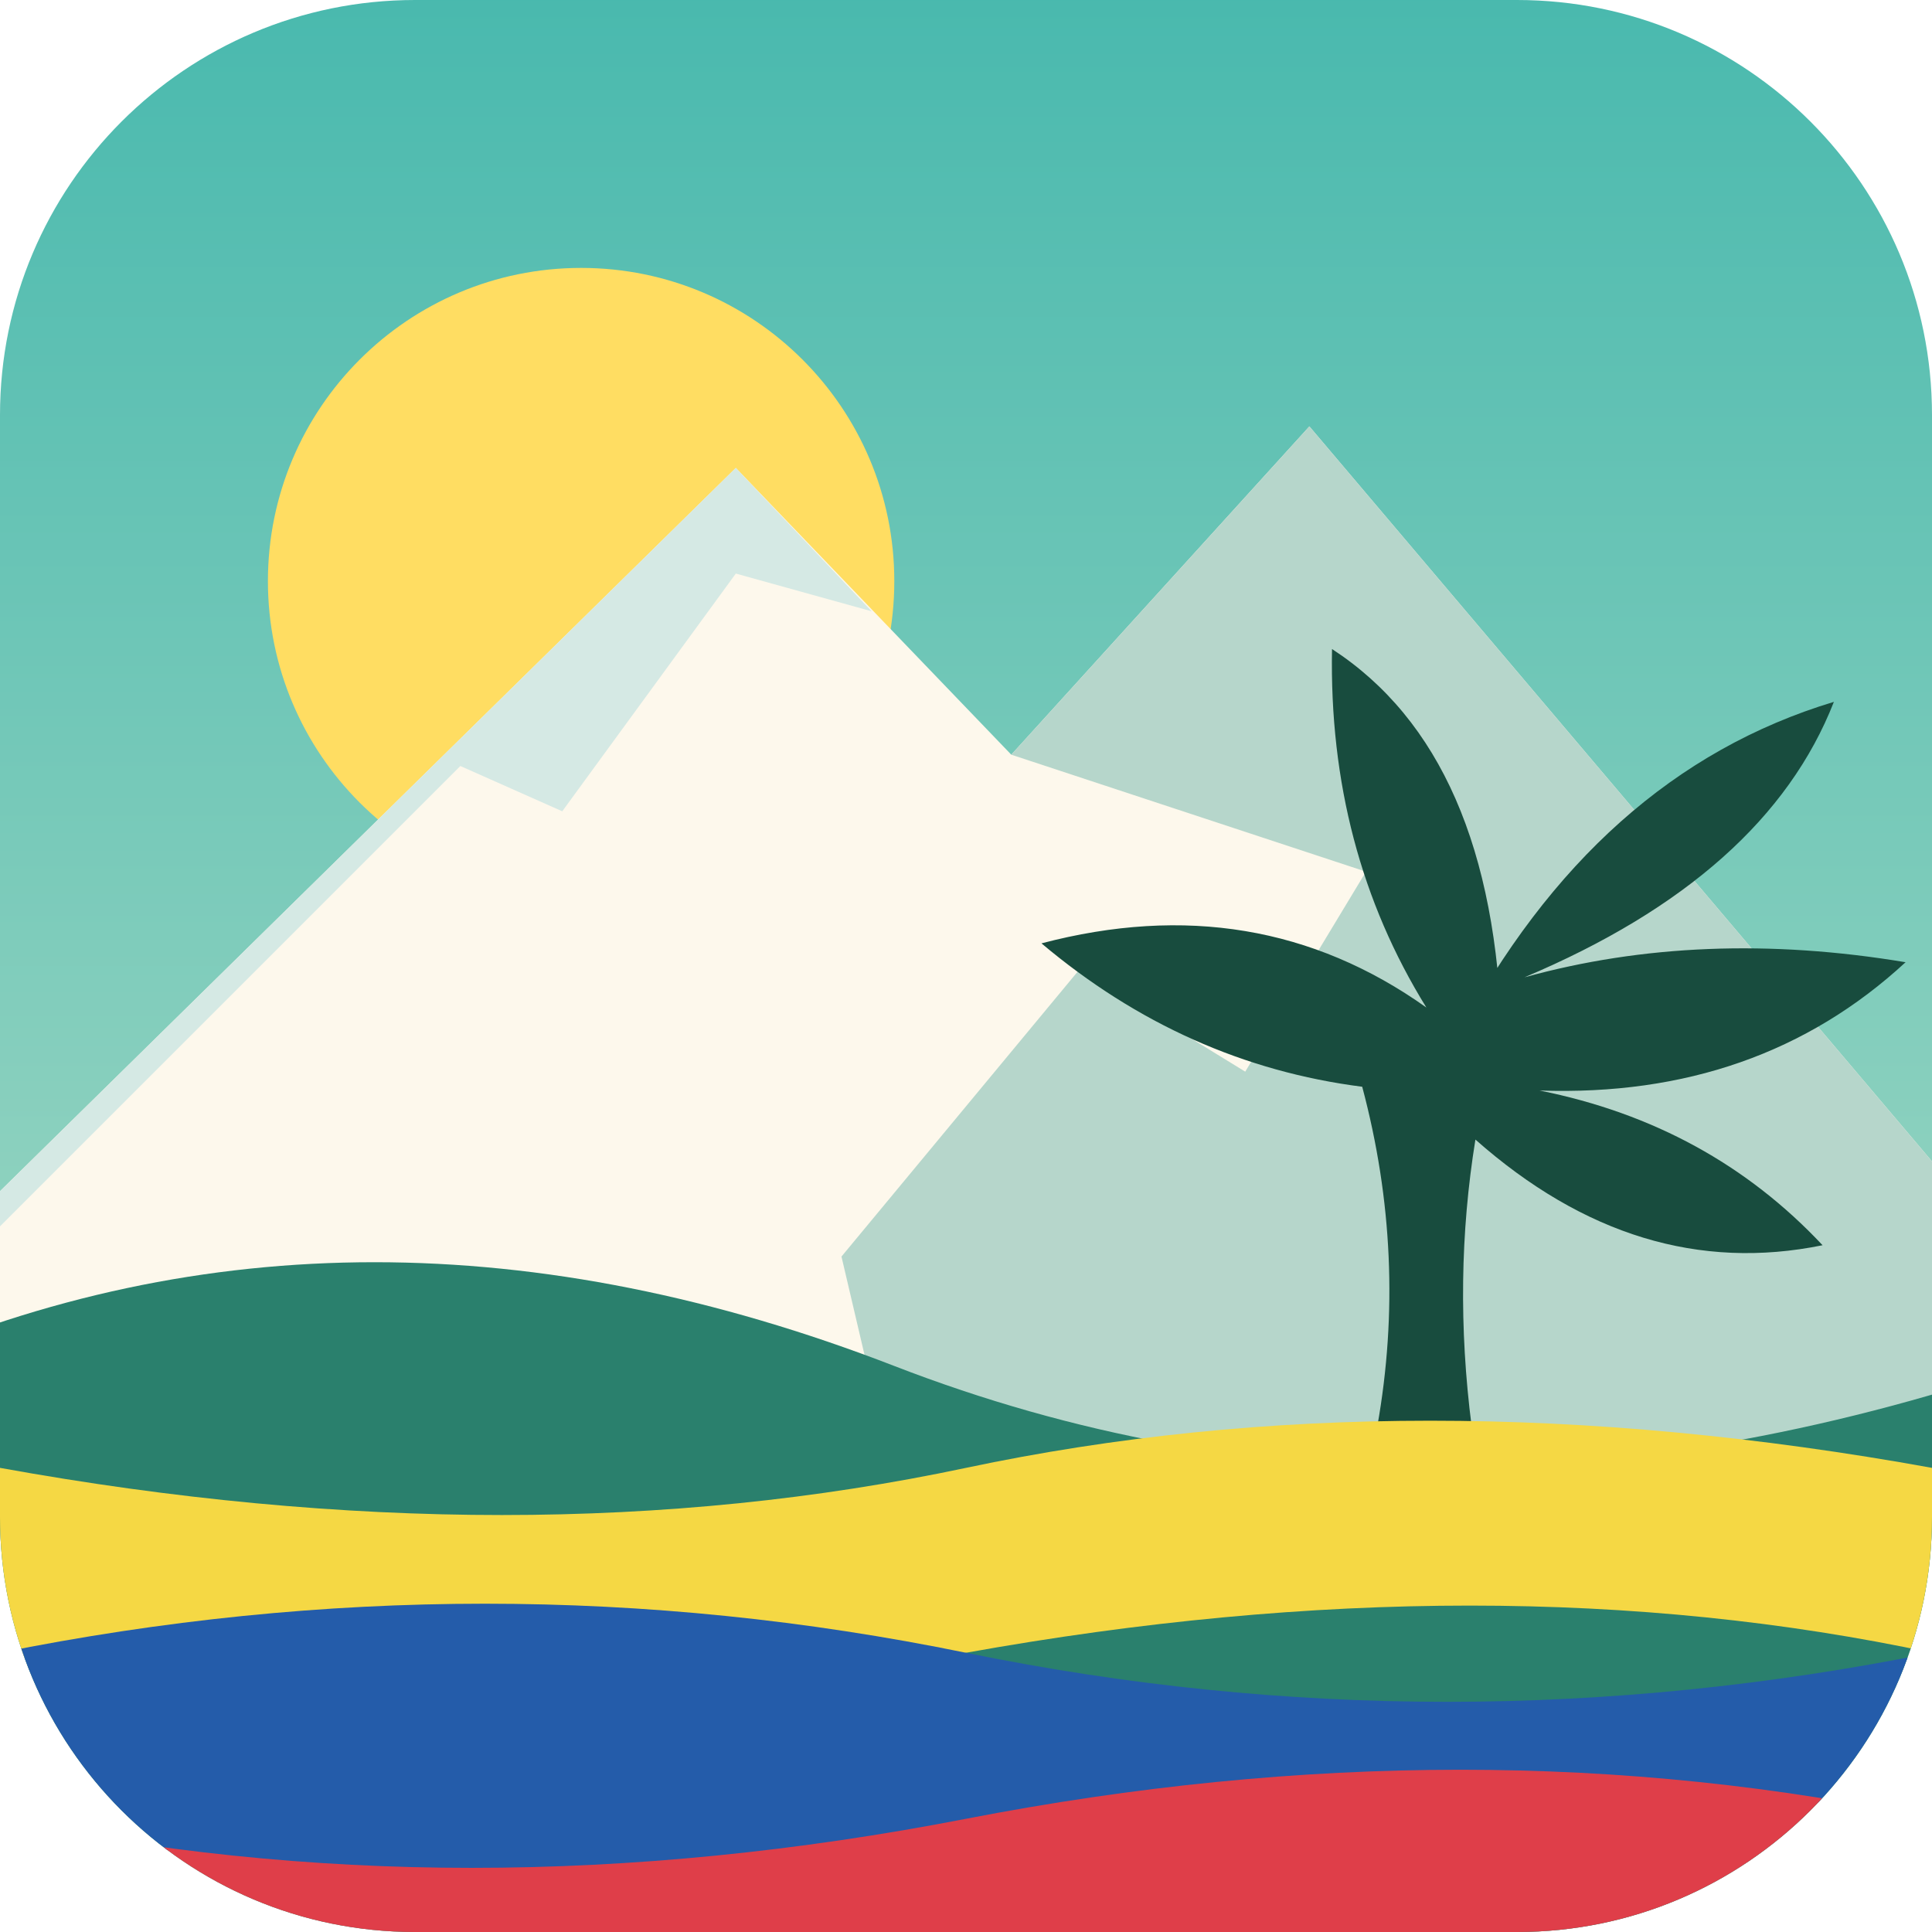
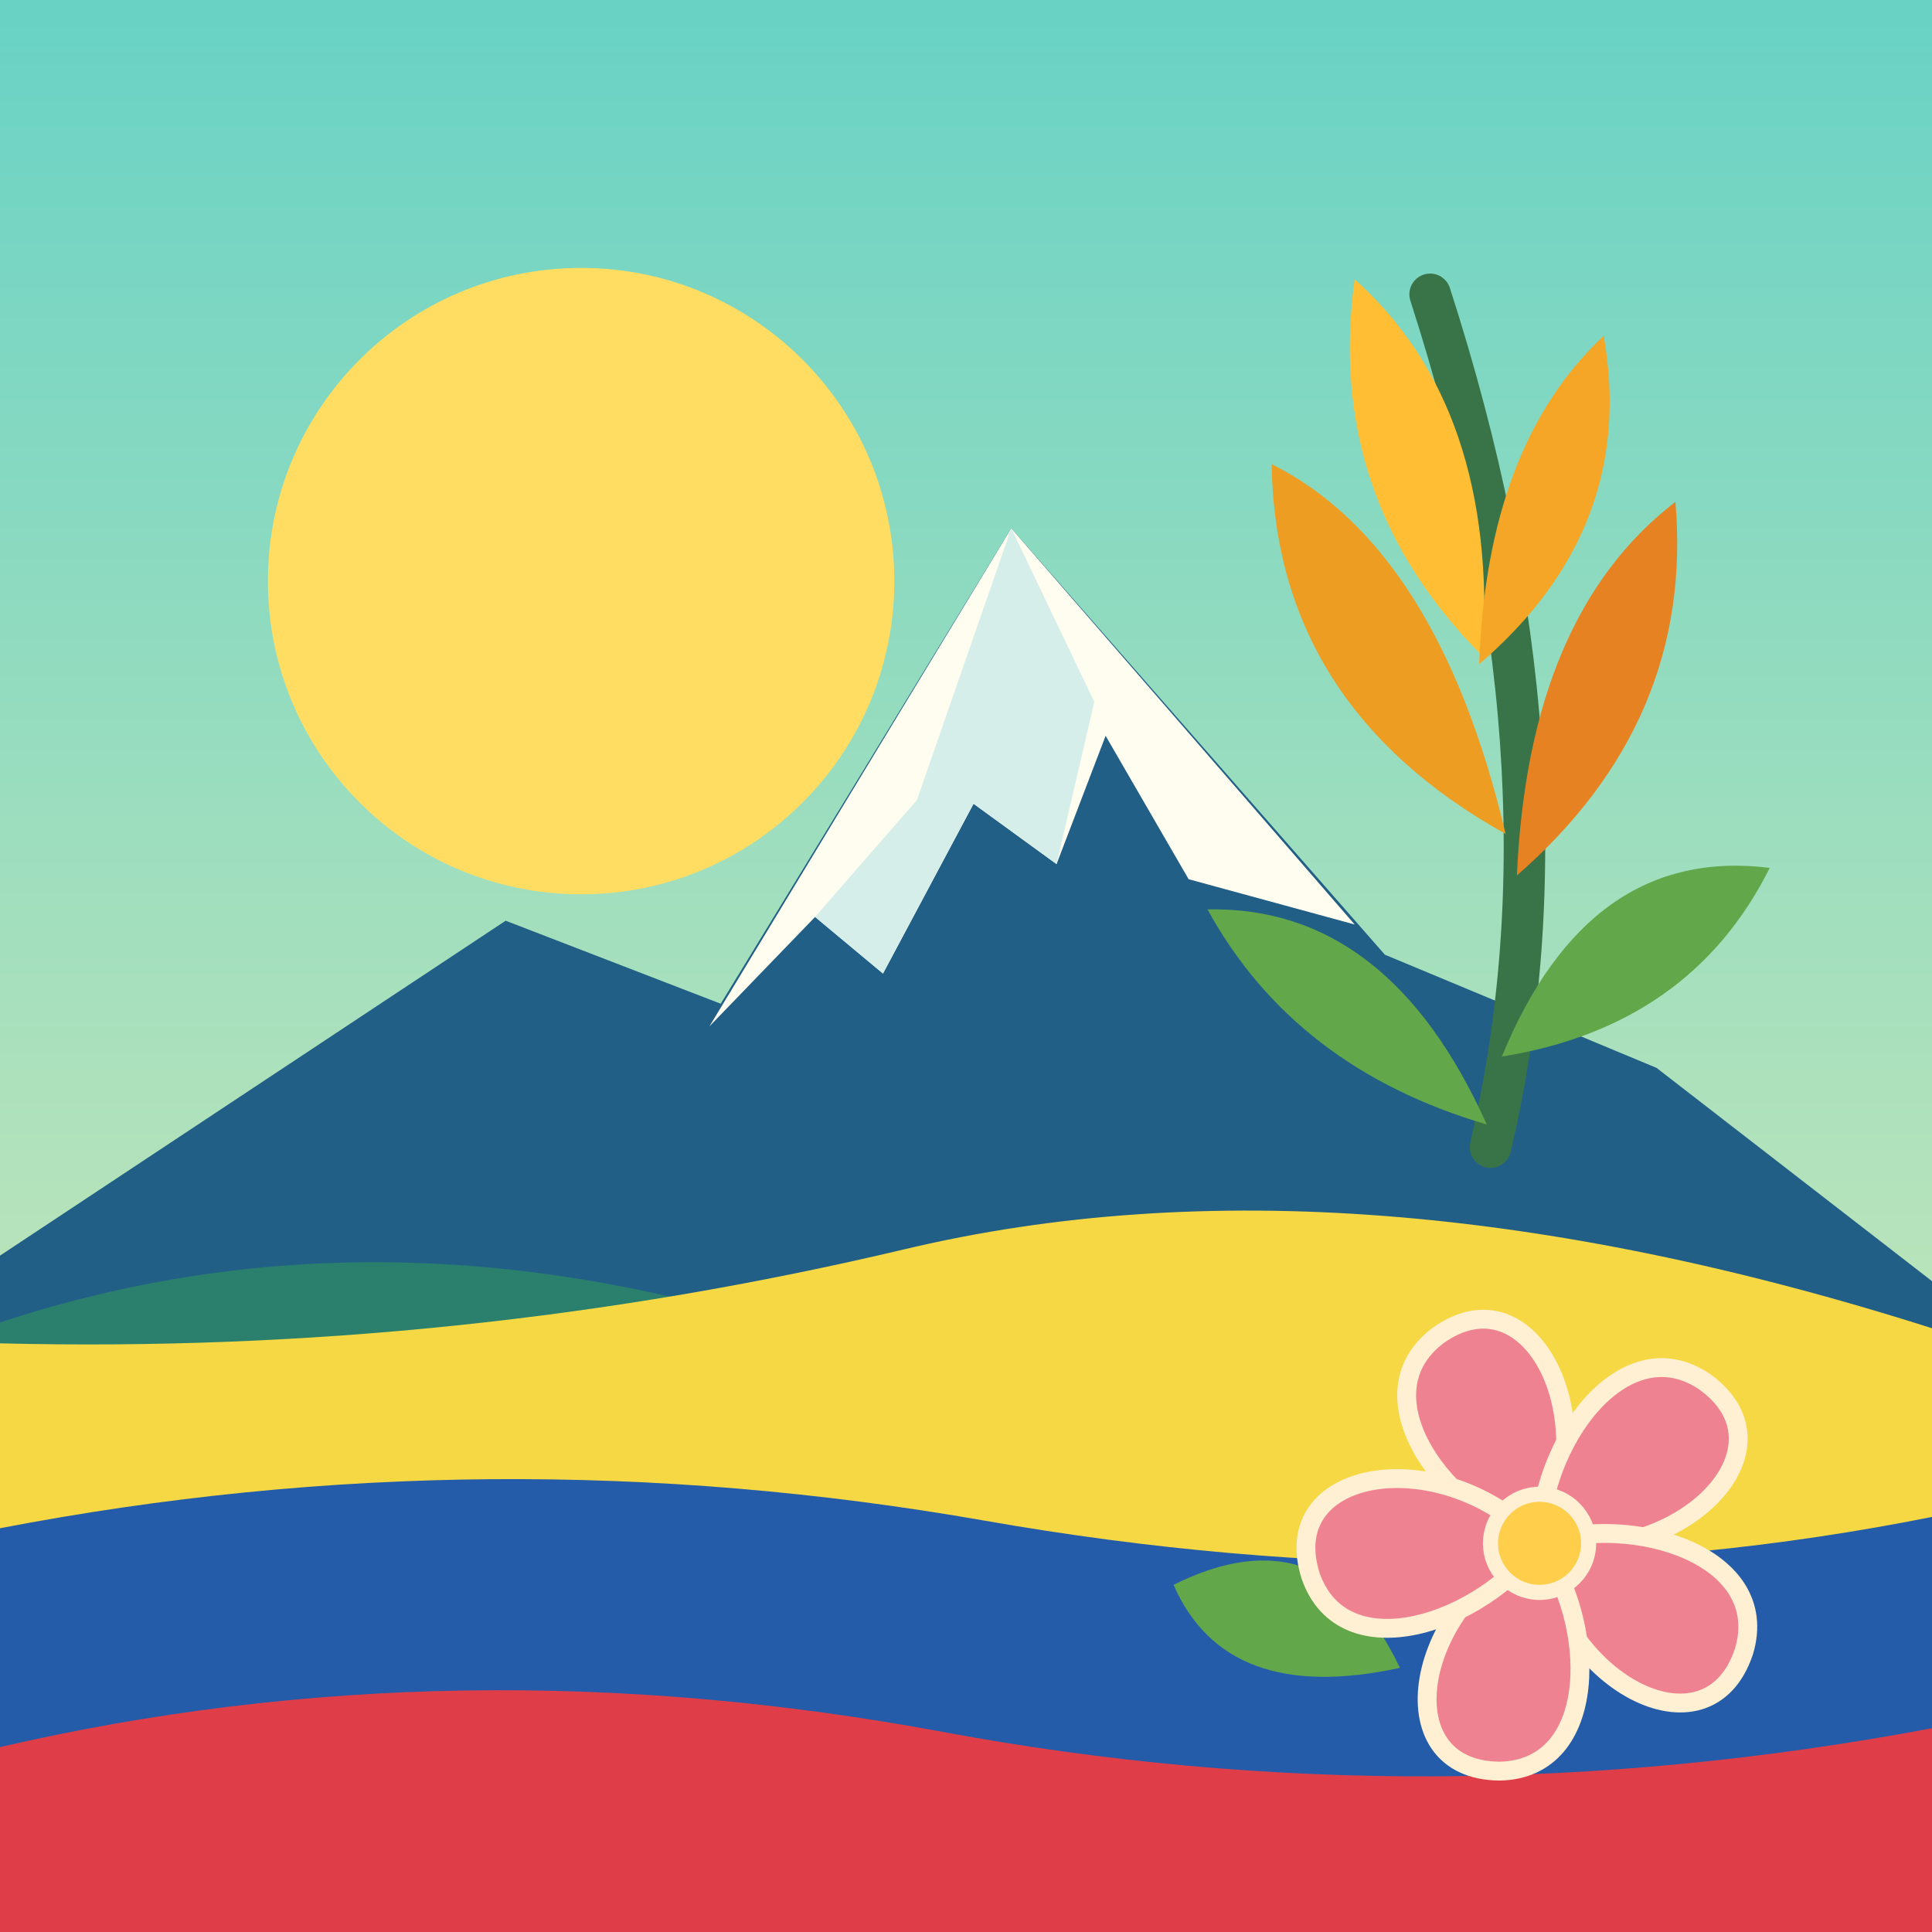
<svg xmlns="http://www.w3.org/2000/svg" viewBox="0 0 512 512" role="img" aria-labelledby="title desc">
  <defs>
    <linearGradient id="sky" x1="0" y1="0" x2="0" y2="1">
-       <stop stop-color="#49b9ae" />
-       <stop offset="1" stop-color="#b7e0c9" />
+       <stop stop-color="#68d2c5" />
+       <stop offset="1" stop-color="#e2edb5" />
    </linearGradient>
    <clipPath id="frame">
-       <rect width="512" height="512" rx="110" />
+       <rect width="512" height="512" />
    </clipPath>
+     <path id="petal" d="M0 0C-25-8-48-39-27-55-2-73 18-32 0 0Z" />
  </defs>
  <g clip-path="url(#frame)">
    <rect width="512" height="512" fill="url(#sky)" />
    <circle cx="154" cy="154" r="83" fill="#ffdd62" />
-     <path d="M-40 355 195 124l73 76 79-87 205 242v170H-40z" fill="#fdf8ec" />
-     <path d="m-40 355 235-231 36 38-36-10-46 63-27-12-162 162z" fill="#d5e9e4" />
-     <path d="m268 200 79-87 205 242v170H268l-45-192 63-76 44 27 32-53z" fill="#b6d6cb" />
+     <path d="M-20 346 134 244 191 266 268 140 367 253 439 283 532 355V512H-20Z" fill="#225f86" />
+     <path d="m188 272 80-132 91 105-44-12-22-38-13 34-22-16-24 45-18-15Z" fill="#fffdf0" />
+     <path d="m268 140 22 46-10 43-22-16-24 45-18-15 27-31Z" fill="#d5eeea" />
    <path d="M-30 362q125-55 267 0t305-2v165H-30z" fill="#2a806d" />
-     <path d="M386 275q37-70 100-89-18 46-82 73 47-13 101-4-39 36-97 34 45 9 75 41-49 10-92-28-6 37-1 76h-25q8-45-4-90-47-6-85-38 57-15 102 17-26-42-25-95 43 28 45 103z" fill="#184c3e" />
-     <path d="M0 389q138 25 256 0t256 0v49q-117-25-256 0T0 438z" fill="#f5d844" />
-     <path d="M0 438q129-26 256 0t256 0v45q-124-25-256 0T0 483z" fill="#245caa" />
-     <path d="M0 482q122 26 256 0t256 0v30H0z" fill="#df3e49" />
+     <path d="M395 304q24-102-16-226" fill="none" stroke="#397448" stroke-width="11" stroke-linecap="round" />
+     <path d="M399 221q-61-34-62-98 44 22 62 98Z" fill="#ed9d22" />
+     <path d="M393 174q-42-42-34-100 38 34 34 100Z" fill="#ffbe34" />
+     <path d="M402 232q47-41 42-99-39 30-42 99Z" fill="#e78223" />
+     <path d="M392 176q42-36 33-87-31 29-33 87Z" fill="#f6a626" />
+     <path d="M394 298q-51-15-74-57 48-1 74 57ZM398 280q50-8 71-50-48-6-71 50Z" fill="#62a74a" />
+     <path d="M0 356q122 3 240-25t272 21v71H0Z" fill="#f5d844" />
+     <path d="M0 405q130-25 261-2t251-1v72H0Z" fill="#245caa" />
+     <path d="M0 463q121-28 250-4t262-1v54H0Z" fill="#df3e49" />
+     <path d="M371 442q-46 10-60-22 40-20 60 22M405 427q4-47 43-52 8 39-43 52" fill="#62a74a" />
+     <g transform="translate(408 409)" fill="#ef8290" stroke="#fff0d3" stroke-width="5" stroke-linejoin="round">
+       <use href="#petal" />
+       <use href="#petal" transform="rotate(72)" />
+       <use href="#petal" transform="rotate(144)" />
+       <use href="#petal" transform="rotate(216)" />
+       <use href="#petal" transform="rotate(288)" />
+       <circle r="13" fill="#ffce4a" stroke-width="4" />
+     </g>
  </g>
</svg>
